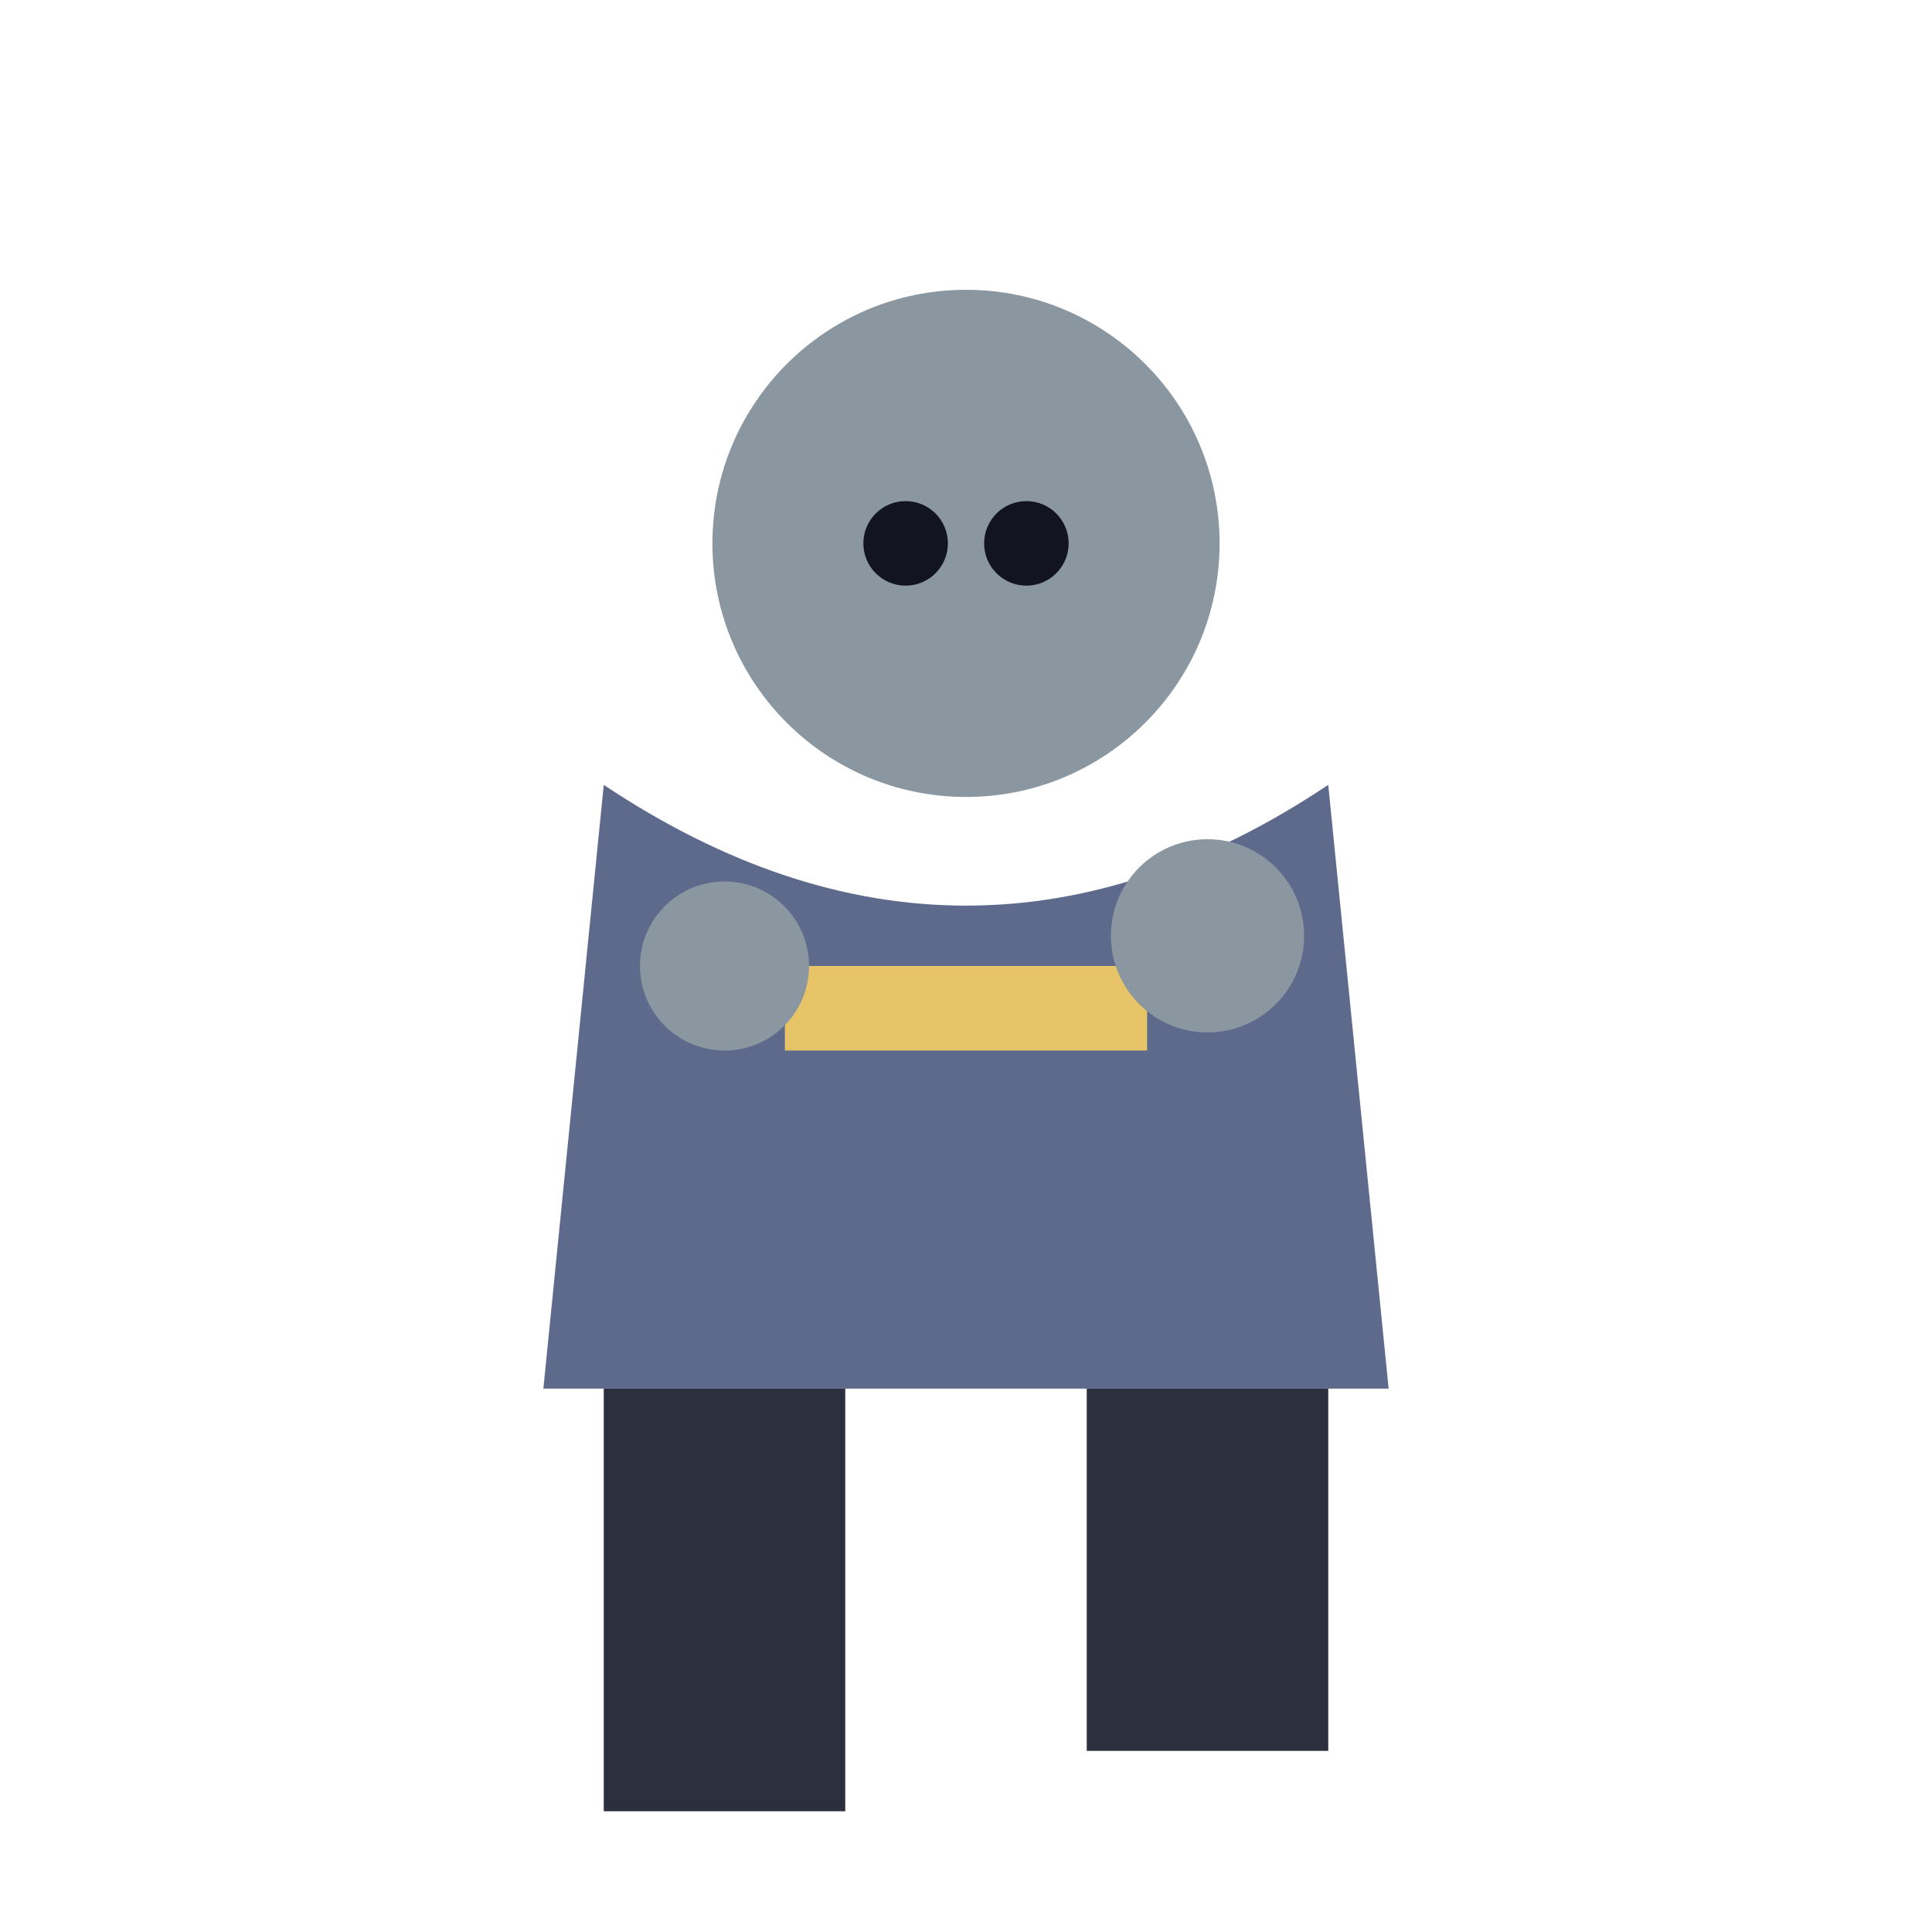
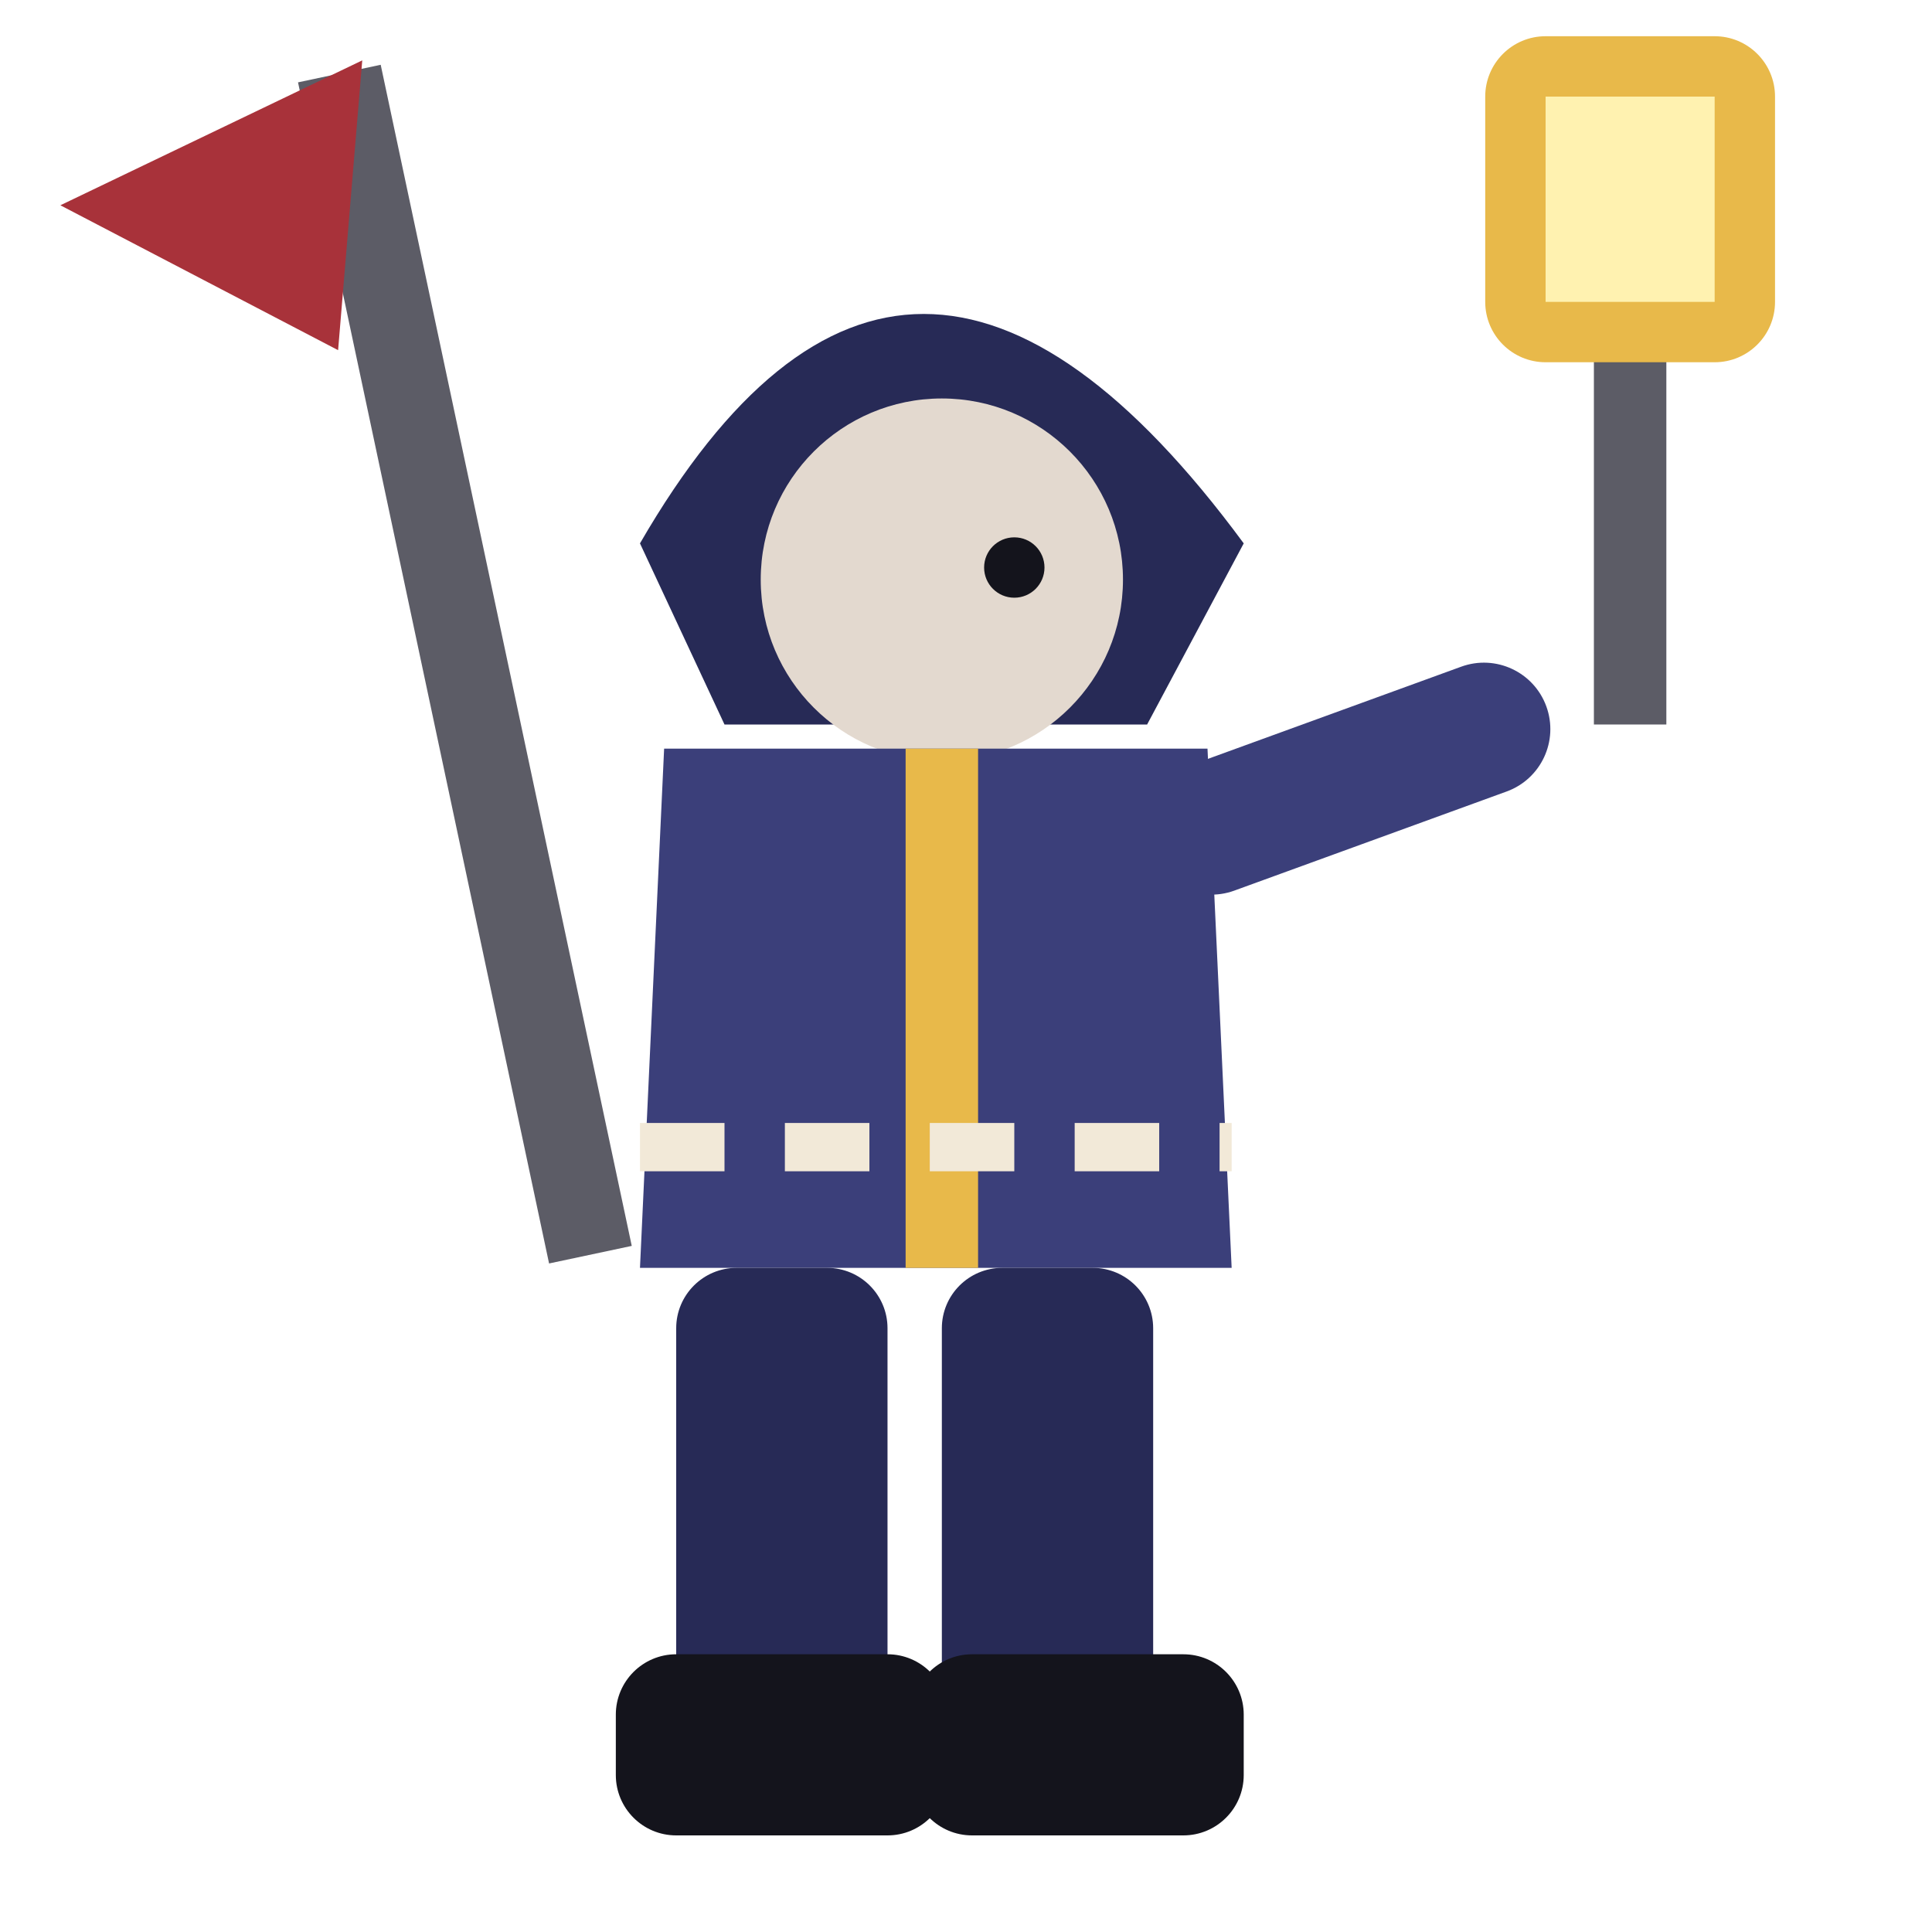
<svg xmlns="http://www.w3.org/2000/svg" viewBox="0 0 32 32">
-   <circle cx="16" cy="9" r="4.2" fill="#8A97A0" />
-   <circle cx="15" cy="9" r="0.7" fill="#12141f" />
-   <circle cx="17" cy="9" r="0.7" fill="#12141f" />
-   <path d="M10,13 L9,23 L23,23 L22,13 Q16,17 10,13 Z" fill="#5E6A8C" />
-   <rect x="13" y="16" width="6" height="1.4" fill="#E8C468" />
-   <circle cx="12" cy="16" r="1.4" fill="#8A97A0" />
-   <circle cx="20" cy="15.5" r="1.6" fill="#8A97A0" />
-   <rect x="10" y="23" width="4" height="7" fill="#2B2F3E" />
-   <rect x="18" y="23" width="4" height="6" fill="#2B2F3E" />
+   <rect x="7" y="1" width="1.4" height="20" fill="#5C5C66" transform="rotate(-12 7.7 11)" />
+   <path d="M6,1 L1,3.4 L5.6,5.8 Z" fill="#A8323A" />
+   <path d="M10.6,9 Q15,1.4 20.6,9 L19,12 H12 Z" fill="#272A56" />
+   <circle cx="15.6" cy="9.6" r="3" fill="#E3D9CF" />
+   <circle cx="16.8" cy="9.4" r="0.5" fill="#14141C" />
+   <path d="M11,12.4 H20 L20.4,21 H10.6 Z" fill="#3B3F7A" />
+   <path d="M15.6,12.4 V21" stroke="#E8B94A" stroke-width="1.2" />
+   <path d="M10.6,19 H20.4" stroke="#F2E9D8" stroke-width="0.8" stroke-dasharray="1.4 1" />
+   <rect x="19" y="13" width="7" height="2.2" rx="1.1" fill="#3B3F7A" transform="rotate(-20 19 14)" />
+   <rect x="26.4" y="2" width="1.2" height="10" fill="#5C5C66" />
+   <rect x="24.6" y="0.6" width="4.8" height="5.4" rx="1" fill="#E8B94A" />
+   <rect x="25.6" y="1.6" width="2.8" height="3.4" fill="#FFF2B0" />
+   <rect x="11.2" y="21" width="3.5" height="8.4" rx="1" fill="#272A56" />
+   <rect x="15.6" y="21" width="3.5" height="8.4" rx="1" fill="#272A56" />
+   <rect x="10.2" y="27.4" width="5.5" height="3" rx="1" fill="#14141C" />
+   <rect x="15.1" y="27.4" width="5.5" height="3" rx="1" fill="#14141C" />
</svg>
